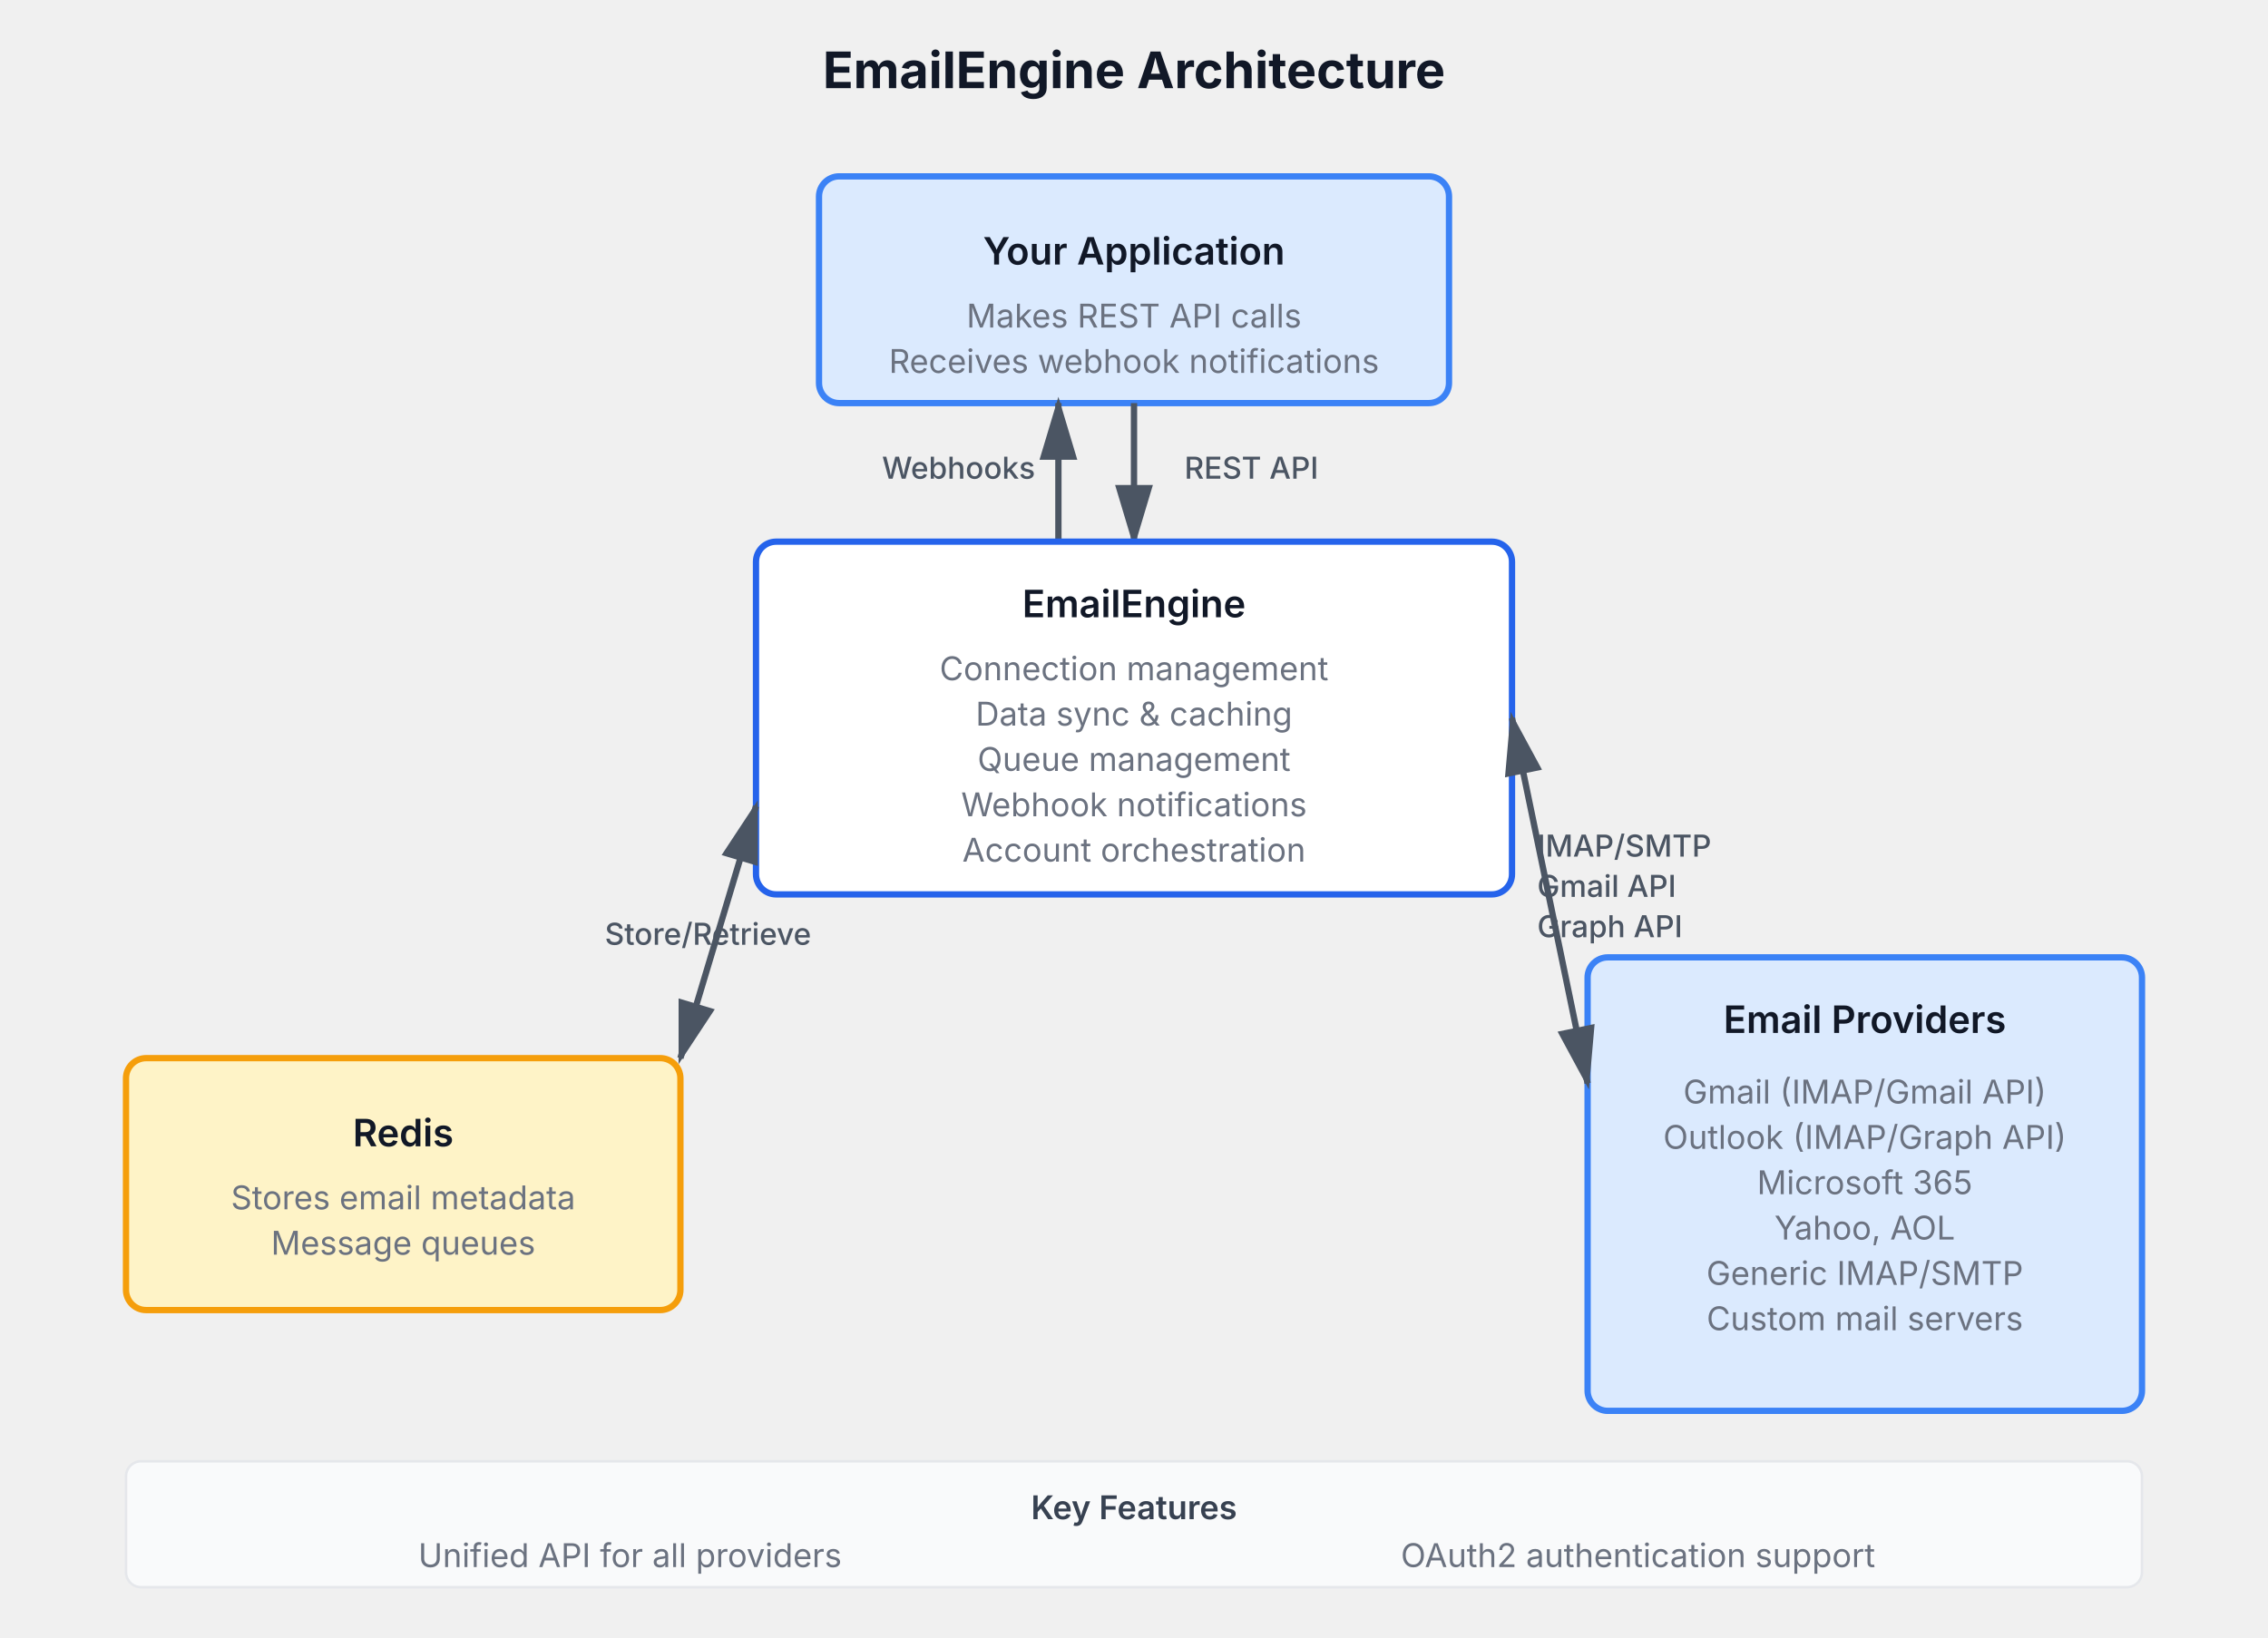
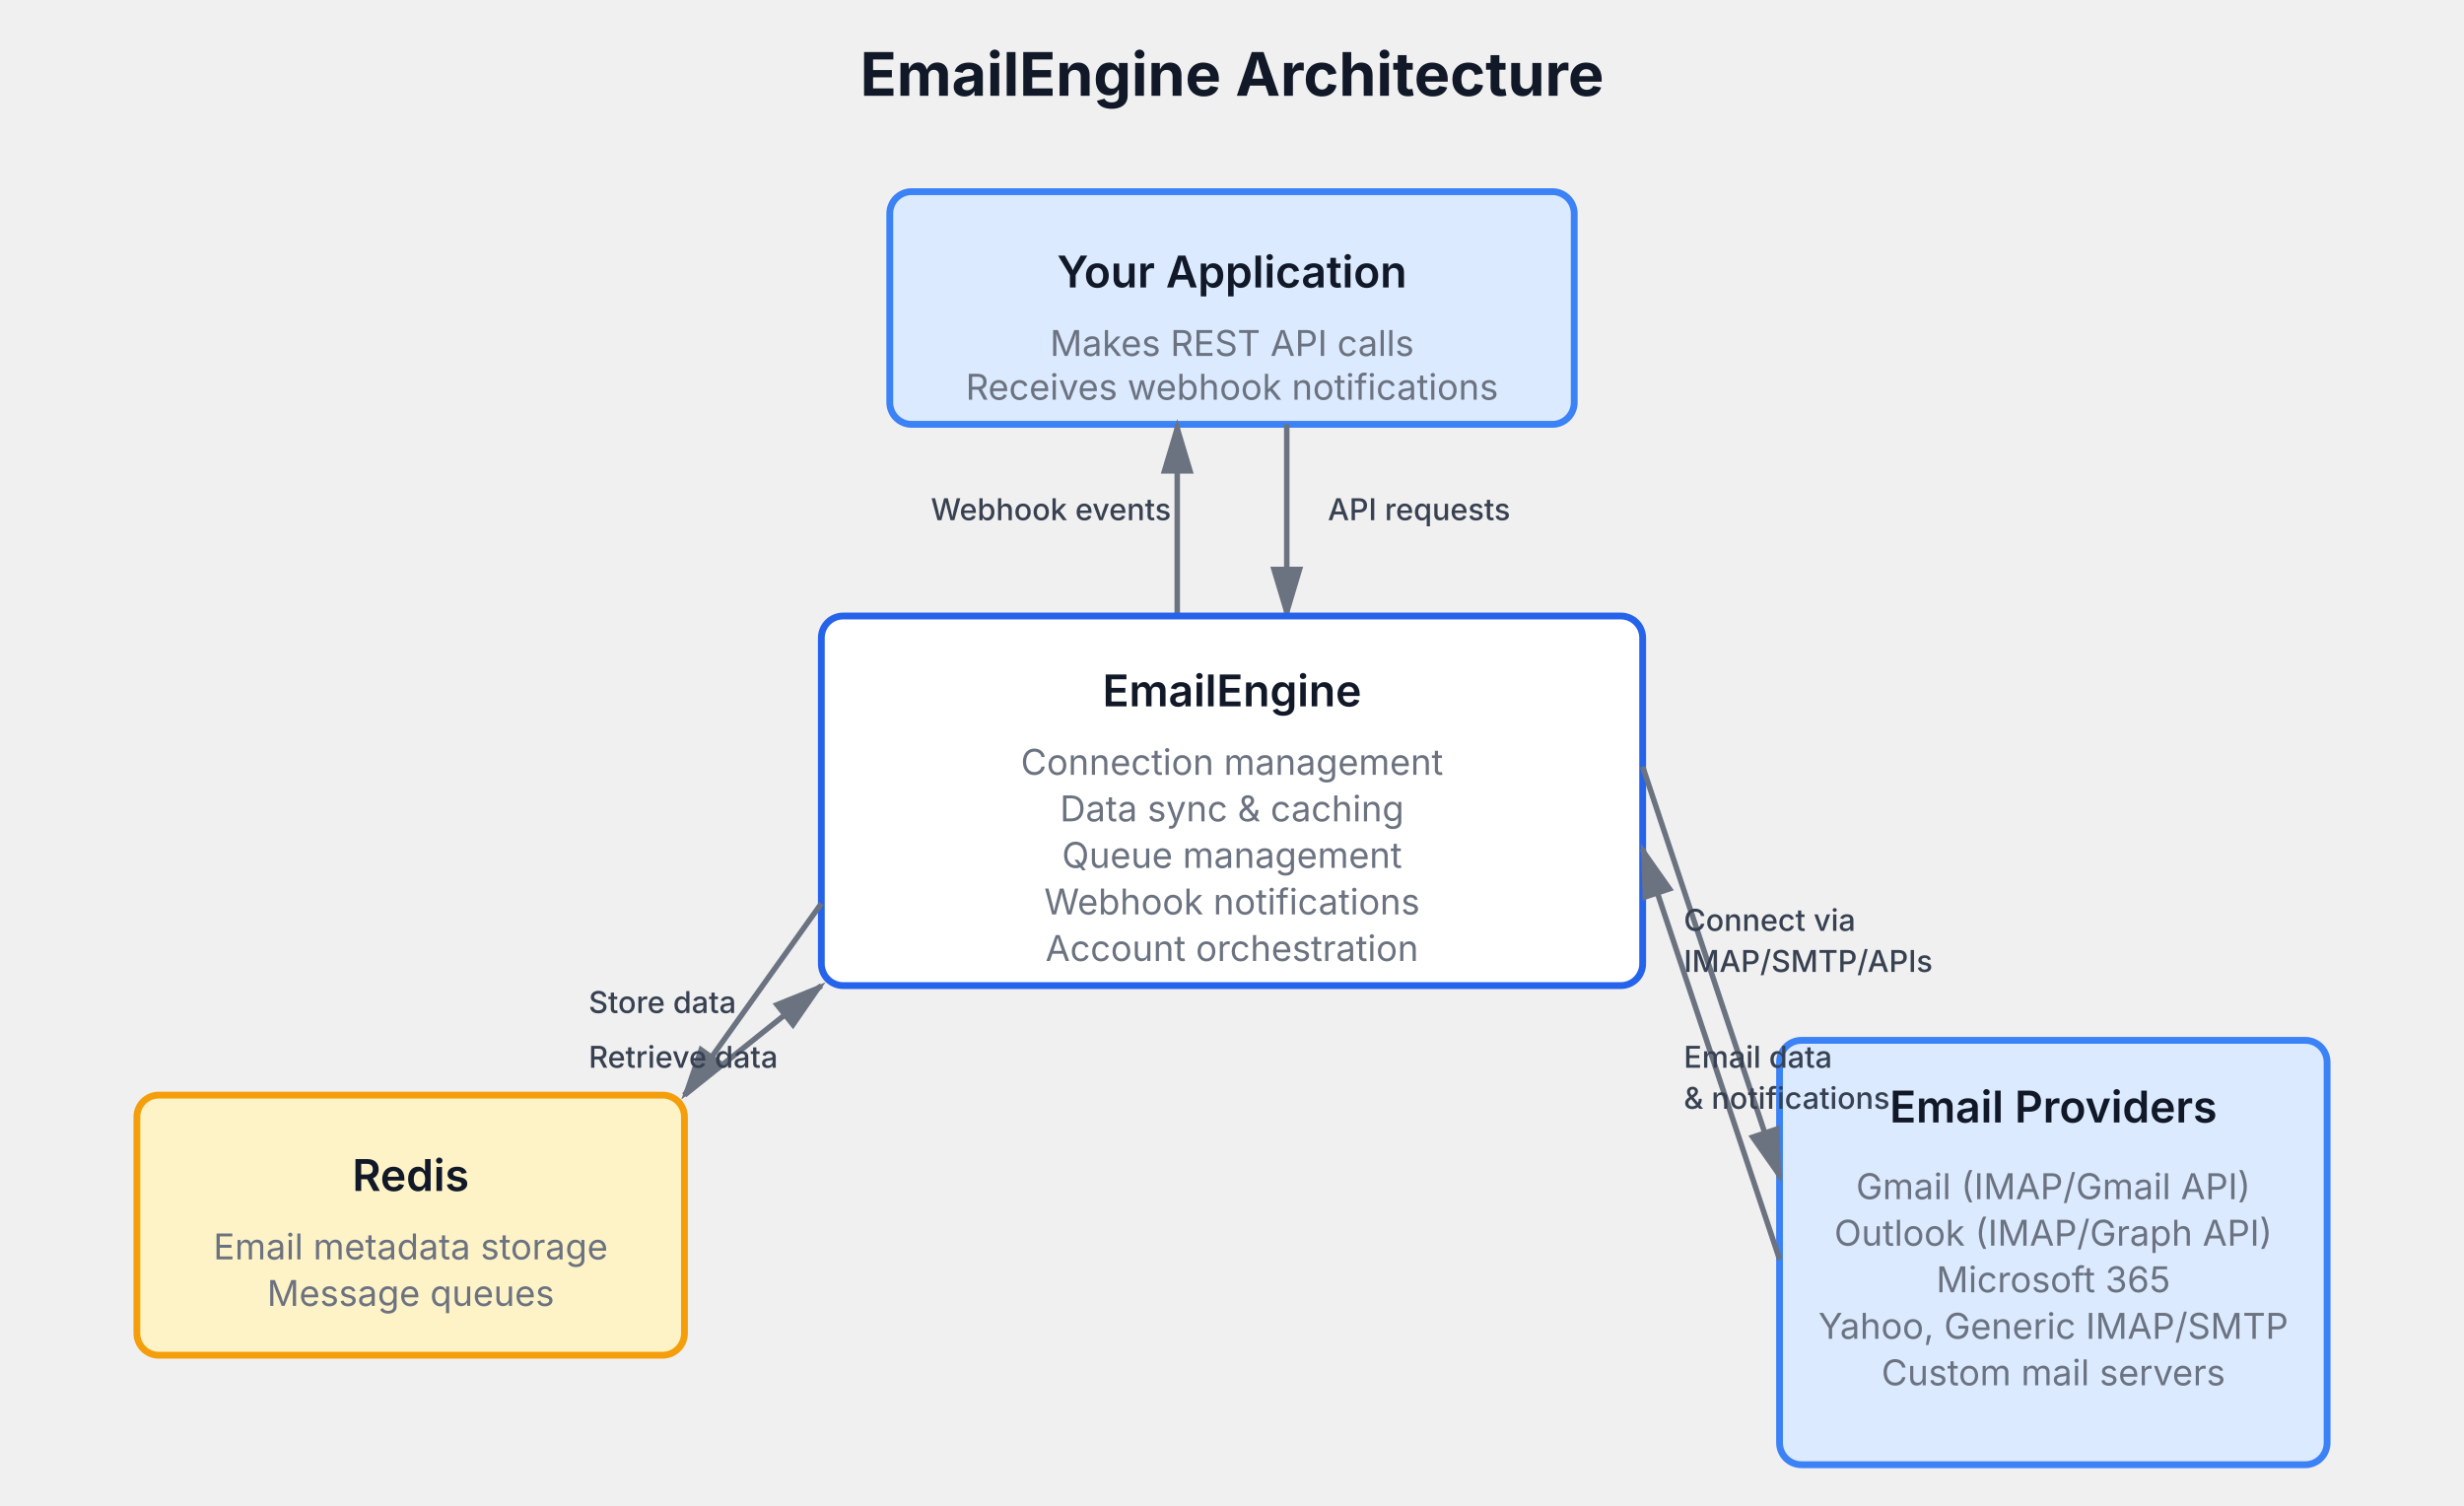
- <svg xmlns="http://www.w3.org/2000/svg" viewBox="0 0 900 650">
+ <svg xmlns="http://www.w3.org/2000/svg" viewBox="0 0 900 550">
  <defs>
    <style>
-       .box { fill: #ffffff; stroke: #2563eb; stroke-width: 2.5; rx: 8; }
-       .storage { fill: #fef3c7; stroke: #f59e0b; stroke-width: 2.5; rx: 8; }
-       .external { fill: #dbeafe; stroke: #3b82f6; stroke-width: 2.5; rx: 8; }
-       .text { font-family: -apple-system, BlinkMacSystemFont, "Segoe UI", system-ui, sans-serif; font-size: 15px; fill: #111827; font-weight: 600; }
+       .box { fill: #ffffff; stroke: #2563eb; stroke-width: 2.5; }
+       .storage { fill: #fef3c7; stroke: #f59e0b; stroke-width: 2.5; }
+       .external { fill: #dbeafe; stroke: #3b82f6; stroke-width: 2.5; }
+       .text { font-family: -apple-system, BlinkMacSystemFont, "Segoe UI", system-ui, sans-serif; font-size: 16px; fill: #111827; font-weight: 600; }
      .label { font-family: -apple-system, BlinkMacSystemFont, "Segoe UI", system-ui, sans-serif; font-size: 13px; fill: #6b7280; }
-       .title { font-family: -apple-system, BlinkMacSystemFont, "Segoe UI", system-ui, sans-serif; font-size: 20px; font-weight: 700; fill: #111827; }
-       .arrow { stroke: #4b5563; stroke-width: 2.5; fill: none; marker-end: url(#arrowhead); }
-       .arrow-bi { stroke: #4b5563; stroke-width: 2.5; fill: none; marker-end: url(#arrowhead); marker-start: url(#arrowhead-start); }
-       .arrow-label { font-family: -apple-system, BlinkMacSystemFont, "Segoe UI", system-ui, sans-serif; font-size: 12px; fill: #4b5563; font-weight: 500; }
-       .section-title { font-family: -apple-system, BlinkMacSystemFont, "Segoe UI", system-ui, sans-serif; font-size: 13px; fill: #374151; font-weight: 600; }
+       .title { font-family: -apple-system, BlinkMacSystemFont, "Segoe UI", system-ui, sans-serif; font-size: 22px; font-weight: 700; fill: #111827; }
+       .arrow { stroke: #6b7280; stroke-width: 2; fill: none; marker-end: url(#arrowhead); }
+       .arrow-label { font-family: -apple-system, BlinkMacSystemFont, "Segoe UI", system-ui, sans-serif; font-size: 11px; fill: #374151; font-weight: 500; }
    </style>
    <marker id="arrowhead" markerWidth="10" markerHeight="10" refX="9" refY="3" orient="auto">
-       <polygon points="0 0, 10 3, 0 6" fill="#4b5563" />
-     </marker>
-     <marker id="arrowhead-start" markerWidth="10" markerHeight="10" refX="1" refY="3" orient="auto" markerUnits="strokeWidth">
-       <polygon points="10 0, 0 3, 10 6" fill="#4b5563" />
+       <polygon points="0 0, 10 3, 0 6" fill="#6b7280" />
    </marker>
  </defs>
  <text x="450" y="35" class="title" text-anchor="middle">EmailEngine Architecture</text>
-   <rect x="325" y="70" width="250" height="90" class="external" rx="8" />
+   <rect x="325" y="70" width="250" height="85" class="external" rx="8" />
  <text x="450" y="105" class="text" text-anchor="middle">Your Application</text>
  <text x="450" y="130" class="label" text-anchor="middle">Makes REST API calls</text>
-   <text x="450" y="148" class="label" text-anchor="middle">Receives webhook notifications</text>
-   <path d="M 450 160 L 450 215" class="arrow" />
-   <text x="470" y="190" class="arrow-label">REST API</text>
-   <path d="M 420 215 L 420 160" class="arrow" />
-   <text x="350" y="190" class="arrow-label">Webhooks</text>
-   <rect x="300" y="215" width="300" height="140" class="box" rx="8" />
-   <text x="450" y="245" class="text" text-anchor="middle">EmailEngine</text>
-   <text x="450" y="270" class="label" text-anchor="middle">Connection management</text>
-   <text x="450" y="288" class="label" text-anchor="middle">Data sync &amp; caching</text>
-   <text x="450" y="306" class="label" text-anchor="middle">Queue management</text>
-   <text x="450" y="324" class="label" text-anchor="middle">Webhook notifications</text>
-   <text x="450" y="342" class="label" text-anchor="middle">Account orchestration</text>
-   <rect x="50" y="420" width="220" height="100" class="storage" rx="8" />
-   <text x="160" y="455" class="text" text-anchor="middle">Redis</text>
-   <text x="160" y="480" class="label" text-anchor="middle">Stores email metadata</text>
-   <text x="160" y="498" class="label" text-anchor="middle">Message queues</text>
-   <path d="M 300 320 L 270 420" class="arrow-bi" />
-   <text x="240" y="375" class="arrow-label">Store/Retrieve</text>
-   <rect x="630" y="380" width="220" height="180" class="external" rx="8" />
-   <text x="740" y="410" class="text" text-anchor="middle">Email Providers</text>
-   <text x="740" y="438" class="label" text-anchor="middle">Gmail (IMAP/Gmail API)</text>
-   <text x="740" y="456" class="label" text-anchor="middle">Outlook (IMAP/Graph API)</text>
-   <text x="740" y="474" class="label" text-anchor="middle">Microsoft 365</text>
-   <text x="740" y="492" class="label" text-anchor="middle">Yahoo, AOL</text>
-   <text x="740" y="510" class="label" text-anchor="middle">Generic IMAP/SMTP</text>
-   <text x="740" y="528" class="label" text-anchor="middle">Custom mail servers</text>
-   <path d="M 600 285 L 630 430" class="arrow-bi" />
-   <text x="610" y="340" class="arrow-label">IMAP/SMTP</text>
-   <text x="610" y="356" class="arrow-label">Gmail API</text>
-   <text x="610" y="372" class="arrow-label">Graph API</text>
-   <rect x="50" y="580" width="800" height="50" fill="#f9fafb" stroke="#e5e7eb" stroke-width="1" rx="6" />
-   <text x="450" y="603" class="section-title" text-anchor="middle">Key Features</text>
-   <text x="250" y="622" class="label" text-anchor="middle">Unified API for all providers</text>
-   <text x="650" y="622" class="label" text-anchor="middle">OAuth2 authentication support</text>
+   <text x="450" y="146" class="label" text-anchor="middle">Receives webhook notifications</text>
+   <path d="M 470 155 L 470 225" class="arrow" />
+   <text x="485" y="190" class="arrow-label">API requests</text>
+   <path d="M 430 225 L 430 155" class="arrow" />
+   <text x="340" y="190" class="arrow-label">Webhook events</text>
+   <rect x="300" y="225" width="300" height="135" class="box" rx="8" />
+   <text x="450" y="258" class="text" text-anchor="middle">EmailEngine</text>
+   <text x="450" y="283" class="label" text-anchor="middle">Connection management</text>
+   <text x="450" y="300" class="label" text-anchor="middle">Data sync &amp; caching</text>
+   <text x="450" y="317" class="label" text-anchor="middle">Queue management</text>
+   <text x="450" y="334" class="label" text-anchor="middle">Webhook notifications</text>
+   <text x="450" y="351" class="label" text-anchor="middle">Account orchestration</text>
+   <rect x="50" y="400" width="200" height="95" class="storage" rx="8" />
+   <text x="150" y="435" class="text" text-anchor="middle">Redis</text>
+   <text x="150" y="460" class="label" text-anchor="middle">Email metadata storage</text>
+   <text x="150" y="477" class="label" text-anchor="middle">Message queues</text>
+   <path d="M 300 330 L 250 400" class="arrow" />
+   <text x="215" y="370" class="arrow-label">Store data</text>
+   <path d="M 250 400 L 300 360" class="arrow" />
+   <text x="215" y="390" class="arrow-label">Retrieve data</text>
+   <rect x="650" y="380" width="200" height="155" class="external" rx="8" />
+   <text x="750" y="410" class="text" text-anchor="middle">Email Providers</text>
+   <text x="750" y="438" class="label" text-anchor="middle">Gmail (IMAP/Gmail API)</text>
+   <text x="750" y="455" class="label" text-anchor="middle">Outlook (IMAP/Graph API)</text>
+   <text x="750" y="472" class="label" text-anchor="middle">Microsoft 365</text>
+   <text x="750" y="489" class="label" text-anchor="middle">Yahoo, Generic IMAP/SMTP</text>
+   <text x="750" y="506" class="label" text-anchor="middle">Custom mail servers</text>
+   <path d="M 600 280 L 650 430" class="arrow" />
+   <text x="615" y="340" class="arrow-label">Connect via</text>
+   <text x="615" y="355" class="arrow-label">IMAP/SMTP/APIs</text>
+   <path d="M 650 460 L 600 310" class="arrow" />
+   <text x="615" y="390" class="arrow-label">Email data</text>
+   <text x="615" y="405" class="arrow-label">&amp; notifications</text>
</svg>
